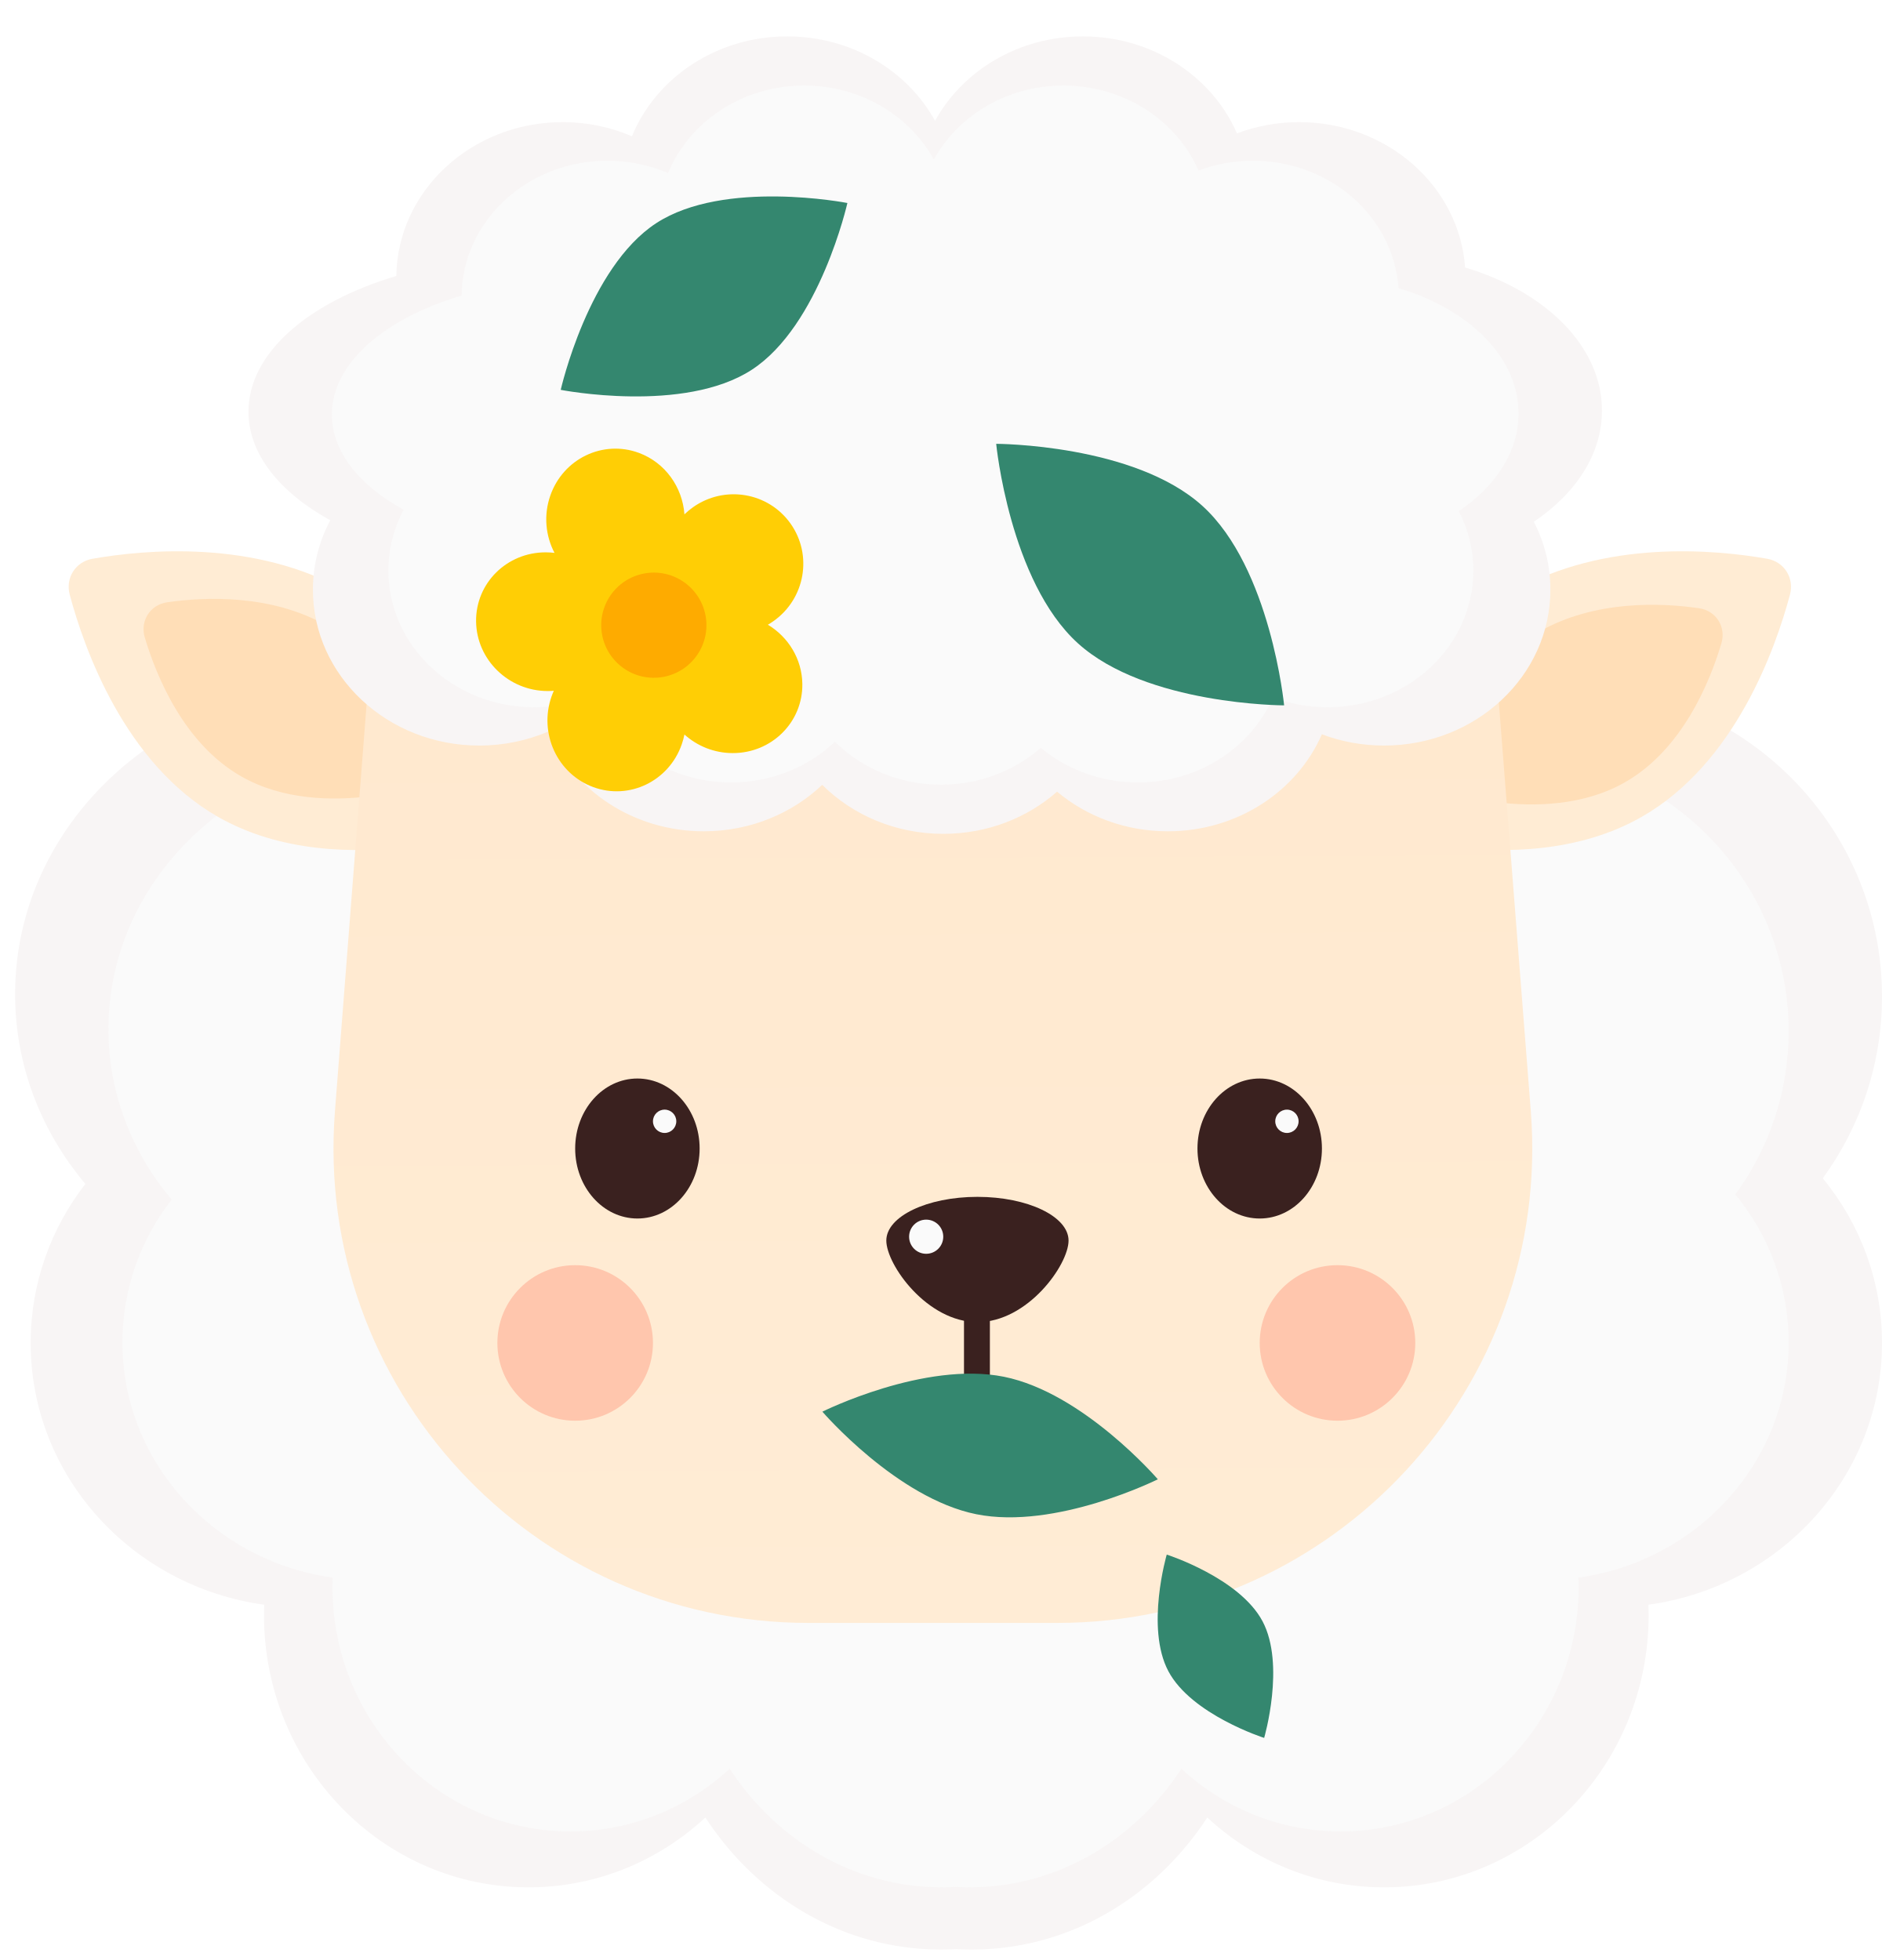
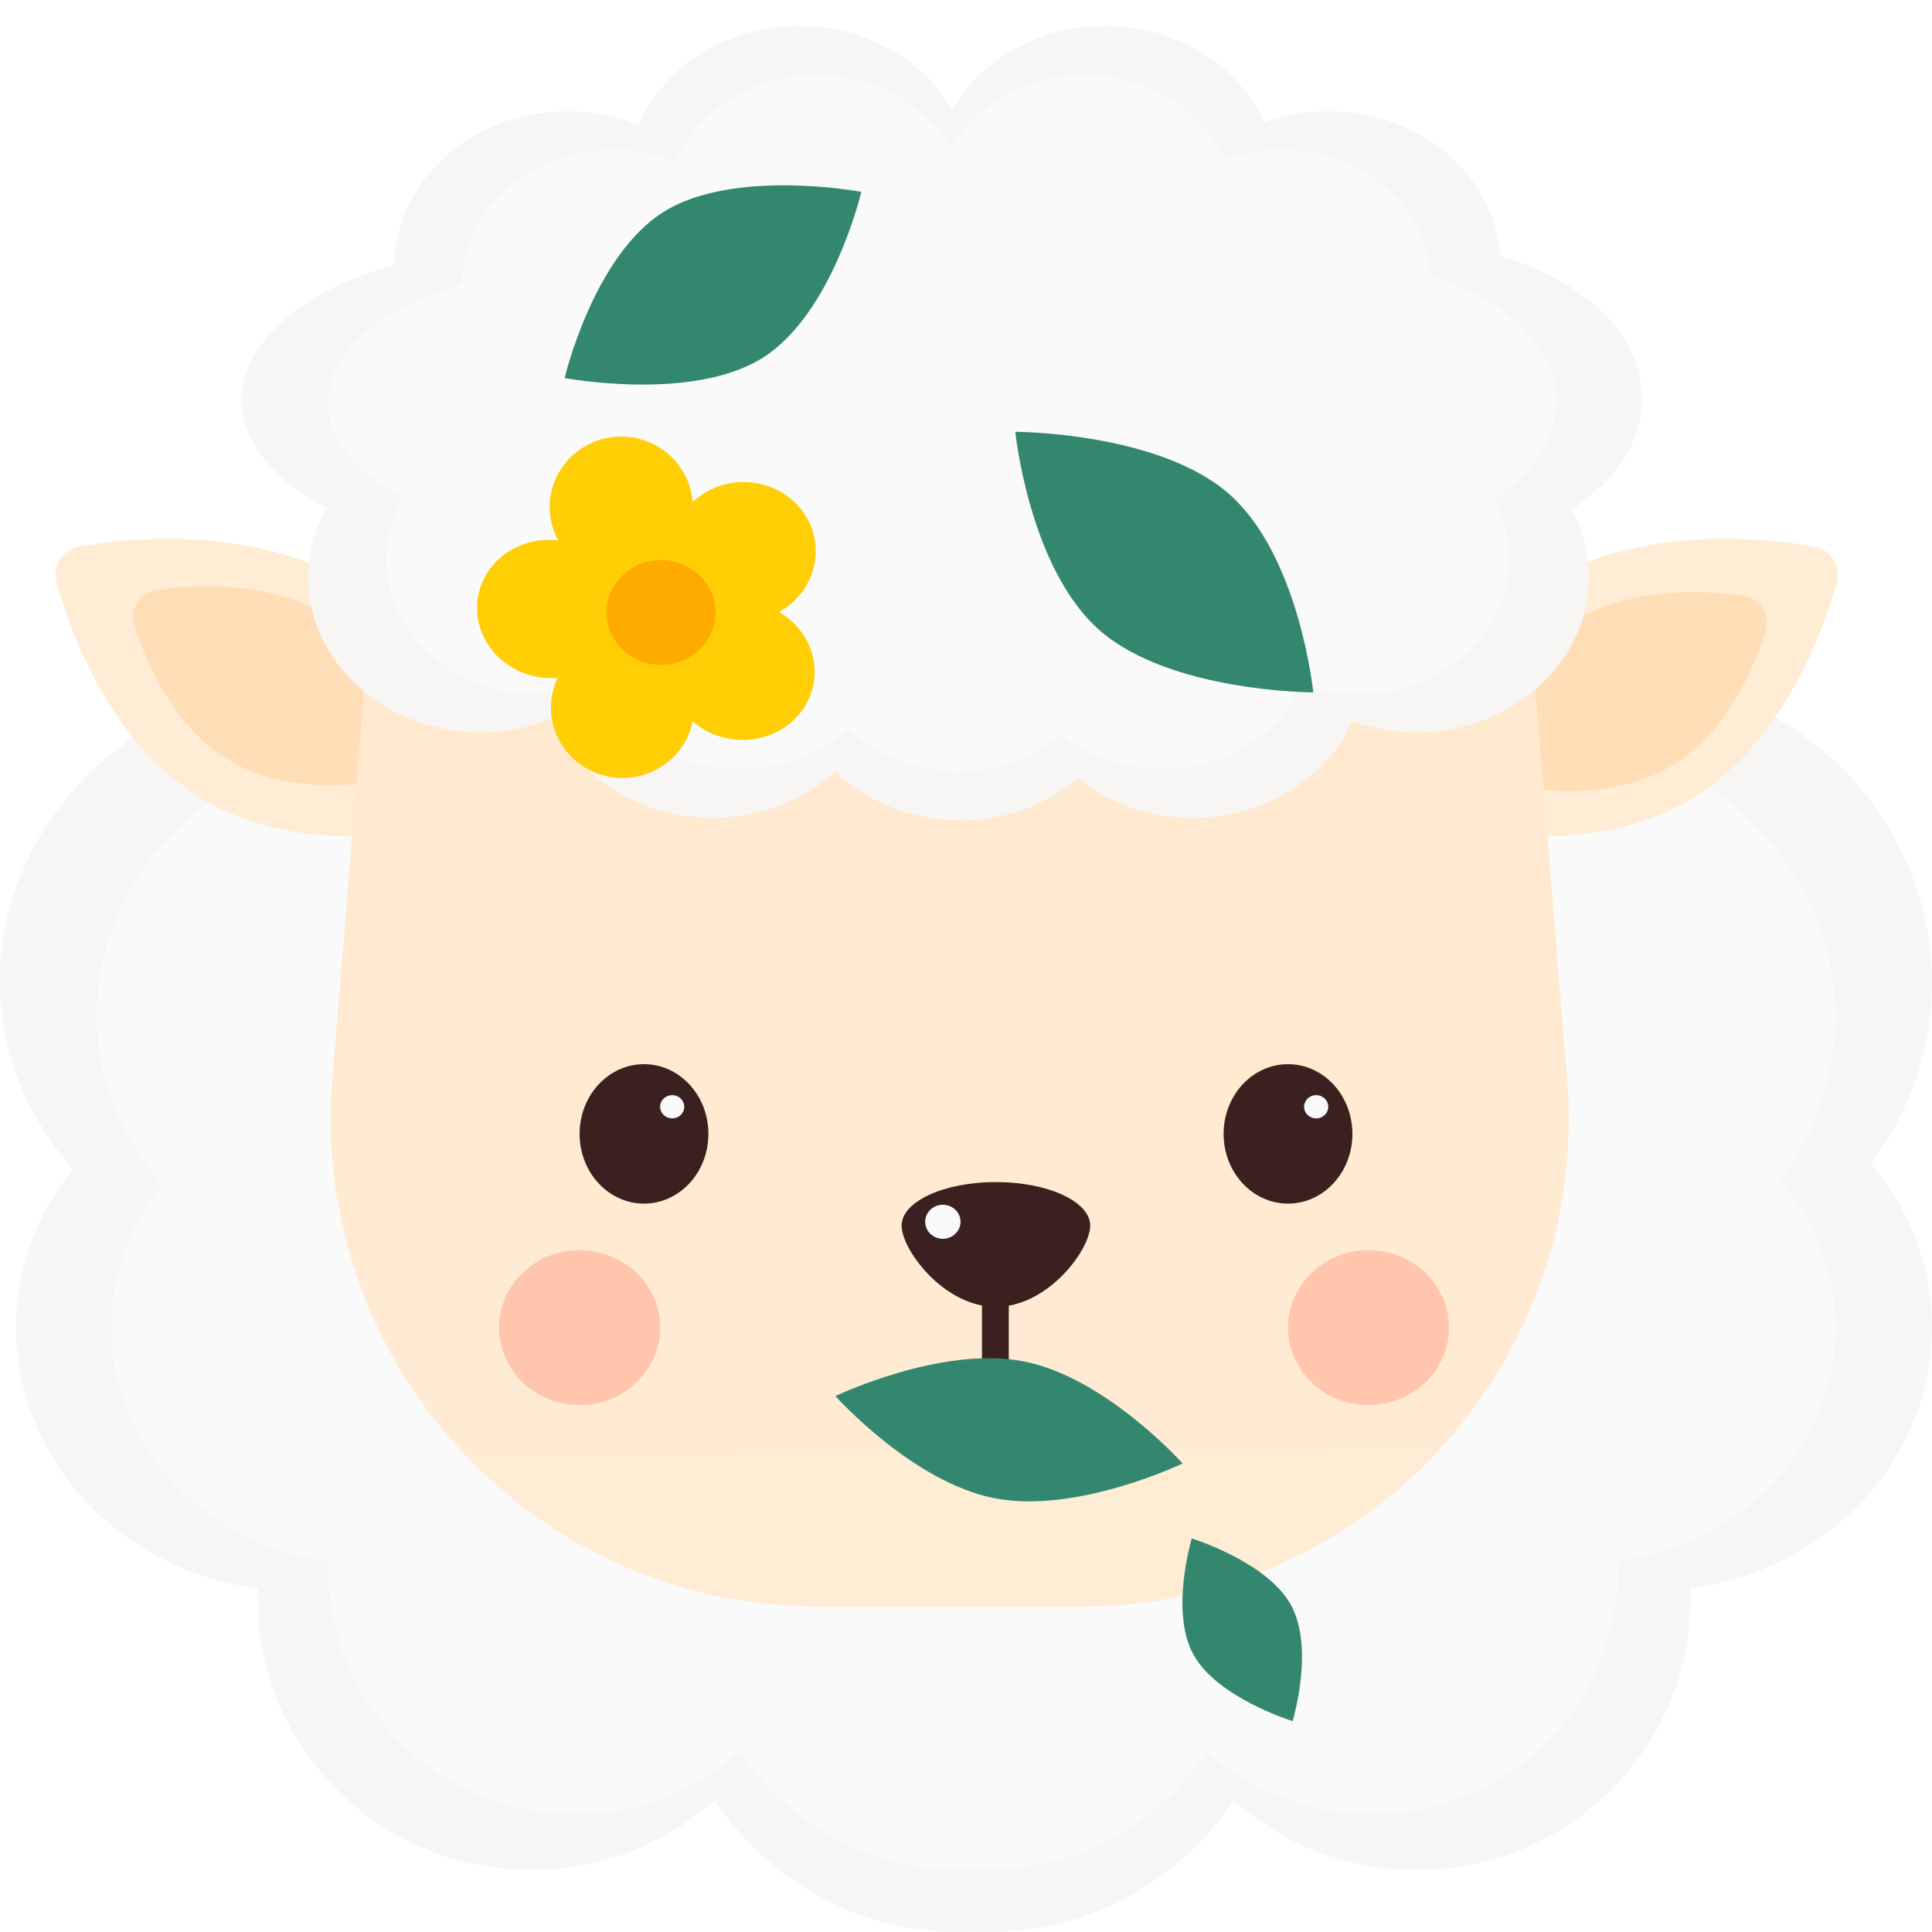
- <svg xmlns="http://www.w3.org/2000/svg" width="120" height="125" viewBox="0 0 120 125" fill="none">
-   <path fill-rule="evenodd" clip-rule="evenodd" d="M40.25 73.735C38.923 75.729 37.222 77.487 35.239 78.924C36.162 80.984 36.674 83.258 36.674 85.647C36.674 85.737 36.673 85.827 36.672 85.916C40.432 86.605 43.762 88.577 46.218 91.377C49.58 87.255 54.502 84.655 59.985 84.655C60.318 84.655 60.649 84.665 60.977 84.684C61.306 84.665 61.636 84.655 61.969 84.655C67.453 84.655 72.374 87.255 75.737 91.377C78.193 88.577 81.522 86.605 85.283 85.916C85.281 85.827 85.281 85.737 85.281 85.647C85.281 84.348 85.432 83.083 85.718 81.868C82.838 83.46 79.519 84.368 75.986 84.368C72.748 84.368 69.689 83.605 66.983 82.252C64.277 83.605 61.219 84.368 57.98 84.368C50.279 84.368 43.594 80.055 40.25 73.735ZM105.108 102.342C113.527 101.178 120 94.147 120 85.647C120 81.677 118.587 78.027 116.224 75.145C118.6 71.885 120 67.88 120 63.551C120 52.601 111.043 43.725 99.994 43.725C95.186 43.725 90.775 45.405 87.325 48.206C84.102 46.005 80.196 44.716 75.986 44.716C72.748 44.716 69.689 45.478 66.983 46.832C64.277 45.478 61.219 44.716 57.98 44.716C50.767 44.716 44.446 48.499 40.926 54.172C37.359 47.956 30.303 43.725 22.182 43.725C10.463 43.725 0.963 52.537 0.963 63.408C0.963 67.969 2.635 72.168 5.443 75.506C3.253 78.328 1.955 81.841 1.955 85.647C1.955 94.147 8.428 101.178 16.846 102.342C16.838 102.562 16.834 102.784 16.834 103.007C16.834 112.594 24.384 120.366 33.698 120.366C38.034 120.366 41.988 118.682 44.976 115.913C48.298 121.007 53.782 124.334 59.985 124.334C60.318 124.334 60.649 124.325 60.977 124.306C61.306 124.325 61.636 124.334 61.969 124.334C68.172 124.334 73.657 121.007 76.979 115.913C79.966 118.682 83.92 120.366 88.257 120.366C97.57 120.366 105.12 112.594 105.12 103.007C105.12 102.784 105.116 102.562 105.108 102.342Z" fill="#F8F5F5" />
-   <path fill-rule="evenodd" clip-rule="evenodd" d="M100.645 100.61C108.222 99.564 114.048 93.248 114.048 85.612C114.048 82.045 112.777 78.766 110.65 76.178C112.788 73.249 114.048 69.651 114.048 65.762C114.048 55.926 105.987 47.952 96.043 47.952C91.716 47.952 87.746 49.461 84.641 51.977C81.74 50 78.225 48.842 74.436 48.842C71.521 48.842 68.769 49.527 66.333 50.743C63.898 49.527 61.145 48.842 58.23 48.842C51.739 48.842 46.049 52.241 42.881 57.337C39.671 51.753 33.321 47.952 26.012 47.952C15.465 47.952 6.914 55.868 6.914 65.634C6.914 69.731 8.42 73.504 10.947 76.502C8.976 79.037 7.807 82.192 7.807 85.612C7.807 93.248 13.633 99.564 21.21 100.61C21.203 100.808 21.199 101.007 21.199 101.207C21.199 109.82 27.994 116.802 36.376 116.802C40.279 116.802 43.837 115.288 46.526 112.801C49.516 117.377 54.452 120.366 60.035 120.366C60.334 120.366 60.632 120.358 60.928 120.341C61.223 120.358 61.521 120.366 61.821 120.366C67.403 120.366 72.339 117.377 75.329 112.801C78.018 115.288 81.576 116.802 85.479 116.802C93.861 116.802 100.656 109.82 100.656 101.207C100.656 101.007 100.653 100.808 100.645 100.61ZM42.273 74.911C41.079 76.702 39.548 78.281 37.764 79.573C38.594 81.423 39.054 83.466 39.054 85.612C39.054 85.693 39.054 85.773 39.053 85.854C42.437 86.473 45.434 88.244 47.644 90.759C50.67 87.057 55.1 84.721 60.035 84.721C60.334 84.721 60.632 84.73 60.928 84.747C61.223 84.73 61.521 84.721 61.821 84.721C66.755 84.721 71.185 87.057 74.211 90.759C76.422 88.244 79.418 86.473 82.803 85.854C82.802 85.773 82.801 85.693 82.801 85.612C82.801 84.445 82.937 83.309 83.195 82.217C80.602 83.648 77.615 84.463 74.436 84.463C71.521 84.463 68.769 83.778 66.333 82.562C63.898 83.778 61.145 84.463 58.23 84.463C51.299 84.463 45.283 80.589 42.273 74.911Z" fill="#FAFAFA" />
-   <path d="M4.444 37.919C4.162 36.86 4.814 35.826 5.894 35.636C9.201 35.054 16.262 34.386 22.108 37.732C30.038 42.27 32.731 52.476 32.731 52.476C32.731 52.476 21.82 56.629 13.89 52.09C7.948 48.689 5.366 41.374 4.444 37.919Z" fill="#FFECD4" />
-   <path d="M114.133 37.919C114.415 36.86 113.763 35.826 112.683 35.636C109.376 35.054 102.316 34.386 96.469 37.732C88.54 42.27 85.846 52.476 85.846 52.476C85.846 52.476 96.757 56.629 104.687 52.09C110.629 48.689 113.211 41.374 114.133 37.919Z" fill="#FFECD4" />
+ <svg xmlns="http://www.w3.org/2000/svg" width="120" height="120" viewBox="0 0 120 120" fill="none">
+   <path fill-rule="evenodd" clip-rule="evenodd" d="M116.193 72.27C118.588 69.106 120 65.22 120 61.02C120 50.395 110.97 41.782 99.832 41.782C94.986 41.782 90.539 43.412 87.061 46.13C83.812 43.994 79.874 42.744 75.63 42.744C72.366 42.744 69.282 43.483 66.555 44.797C63.827 43.483 60.743 42.744 57.479 42.744C50.207 42.744 43.835 46.414 40.286 51.919C36.69 45.888 29.578 41.782 21.391 41.782C9.577 41.782 0 50.333 0 60.881C0 65.307 1.686 69.382 4.517 72.62C2.309 75.359 1 78.767 1 82.46C1 90.708 7.526 97.53 16.012 98.66C16.004 98.874 16 99.089 16 99.305C16 108.608 23.611 116.15 33 116.15C37.371 116.15 41.357 114.515 44.369 111.829C47.718 116.771 53.247 120 59.5 120C59.836 120 60.169 119.991 60.5 119.972C60.831 119.991 61.164 120 61.5 120C67.753 120 73.282 116.771 76.631 111.829C79.643 114.515 83.629 116.15 88 116.15C97.389 116.15 105 108.608 105 99.305C105 99.089 104.996 98.874 104.988 98.66C113.474 97.53 120 90.708 120 82.46C120 78.608 118.576 75.066 116.193 72.27ZM85.002 82.722C85.001 82.635 85 82.548 85 82.46C85 81.2 85.153 79.972 85.441 78.793C82.537 80.338 79.192 81.219 75.63 81.219C72.366 81.219 69.282 80.479 66.555 79.166C63.827 80.479 60.743 81.219 57.479 81.219C49.715 81.219 42.977 77.035 39.605 70.901C38.267 72.836 36.553 74.542 34.554 75.937C35.484 77.936 36 80.142 36 82.46C36 82.548 35.999 82.635 35.998 82.722C39.789 83.39 43.145 85.303 45.621 88.02C49.011 84.021 53.972 81.498 59.5 81.498C59.836 81.498 60.169 81.507 60.5 81.526C60.831 81.507 61.165 81.498 61.5 81.498C67.028 81.498 71.989 84.021 75.379 88.02C77.855 85.303 81.211 83.39 85.002 82.722Z" fill="#F8F5F5" />
+   <path fill-rule="evenodd" clip-rule="evenodd" d="M100.489 96.979C108.127 95.965 114 89.836 114 82.427C114 78.966 112.718 75.784 110.574 73.272C112.73 70.43 114 66.939 114 63.165C114 53.621 105.873 45.883 95.849 45.883C91.487 45.883 87.485 47.348 84.355 49.789C81.431 47.871 77.887 46.748 74.067 46.748C71.129 46.748 68.354 47.412 65.899 48.592C63.444 47.412 60.669 46.748 57.731 46.748C51.187 46.748 45.451 50.045 42.258 54.99C39.021 49.572 32.62 45.883 25.252 45.883C14.62 45.883 6 53.565 6 63.041C6 67.017 7.518 70.677 10.065 73.587C8.078 76.047 6.9 79.108 6.9 82.427C6.9 89.836 12.773 95.965 20.411 96.979C20.404 97.171 20.4 97.365 20.4 97.559C20.4 105.916 27.25 112.691 35.7 112.691C39.634 112.691 43.222 111.222 45.932 108.809C48.946 113.249 53.922 116.15 59.55 116.15C59.852 116.15 60.152 116.141 60.45 116.125C60.748 116.141 61.048 116.15 61.35 116.15C66.978 116.15 71.954 113.249 74.968 108.809C77.678 111.222 81.266 112.691 85.2 112.691C93.65 112.691 100.5 105.916 100.5 97.559C100.5 97.365 100.496 97.171 100.489 96.979ZM41.645 72.043C40.44 73.781 38.898 75.313 37.099 76.566C37.936 78.362 38.4 80.344 38.4 82.427C38.4 82.505 38.399 82.583 38.398 82.661C41.81 83.261 44.831 84.981 47.059 87.421C50.11 83.828 54.575 81.562 59.55 81.562C59.852 81.562 60.152 81.57 60.45 81.587C60.748 81.57 61.048 81.562 61.35 81.562C66.325 81.562 70.79 83.828 73.841 87.421C76.069 84.981 79.09 83.261 82.502 82.661C82.501 82.583 82.5 82.505 82.5 82.427C82.5 81.294 82.637 80.191 82.897 79.132C80.284 80.52 77.272 81.311 74.067 81.311C71.129 81.311 68.354 80.647 65.899 79.467C63.444 80.647 60.669 81.311 57.731 81.311C50.744 81.311 44.679 77.552 41.645 72.043Z" fill="#FAFAFA" />
+   <path d="M3.522 36.191C3.228 35.137 3.875 34.12 4.956 33.936C8.283 33.37 15.413 32.715 21.316 35.966C29.31 40.37 32.025 50.273 32.025 50.273C32.025 50.273 21.026 54.303 13.032 49.899C7.067 46.613 4.461 39.56 3.522 36.191Z" fill="#FFECD4" />
+   <path d="M114.073 36.191C114.367 35.137 113.72 34.12 112.639 33.936C109.313 33.37 102.182 32.715 96.279 35.966C88.285 40.37 85.57 50.273 85.57 50.273C85.57 50.273 96.569 54.303 104.563 49.899C110.528 46.613 113.134 39.56 114.073 36.191Z" fill="#FFECD4" />
  <g style="mix-blend-mode:multiply">
-     <path d="M9.23 40.654C8.916 39.603 9.571 38.568 10.657 38.411C13.05 38.066 17.293 37.871 20.859 39.913C26.159 42.946 27.958 49.766 27.958 49.766C27.958 49.766 20.667 52.541 15.368 49.508C11.722 47.421 9.969 43.129 9.23 40.654Z" fill="#FFECD4" fill-opacity="0.8" />
+     <path d="M8.348 38.845C8.021 37.8 8.671 36.78 9.757 36.628C12.166 36.291 16.454 36.098 20.058 38.083C25.4 41.026 27.214 47.643 27.214 47.643C27.214 47.643 19.864 50.336 14.522 47.393C10.868 45.38 9.1 41.253 8.348 38.845Z" fill="#FFECD4" fill-opacity="0.8" />
  </g>
  <g style="mix-blend-mode:multiply">
-     <path d="M109.76 41.031C110.074 39.98 109.419 38.945 108.333 38.789C105.94 38.443 101.697 38.249 98.131 40.29C92.832 43.323 91.032 50.143 91.032 50.143C91.032 50.143 98.323 52.918 103.622 49.885C107.268 47.798 109.021 43.507 109.76 41.031Z" fill="#FFECD4" fill-opacity="0.8" />
+     <path d="M109.664 39.211C109.991 38.166 109.341 37.146 108.255 36.994C105.845 36.658 101.557 36.464 97.954 38.449C92.612 41.392 90.798 48.01 90.798 48.01C90.798 48.01 98.148 50.702 103.49 47.759C107.143 45.747 108.911 41.62 109.664 39.211Z" fill="#FFECD4" fill-opacity="0.8" />
  </g>
-   <path d="M21.357 70.866C19.988 88.466 33.9 103.503 51.554 103.503H67.41C85.069 103.503 98.984 88.457 97.606 70.852L94.815 35.169C93.891 23.347 84.027 14.225 72.168 14.225H46.78C34.917 14.225 25.052 23.352 24.132 35.179L21.357 70.866Z" fill="url(#paint0_linear_205_6)" />
-   <ellipse cx="40.642" cy="73.247" rx="3.968" ry="4.464" fill="#3A211F" />
-   <circle cx="42.378" cy="71.511" r="0.744" fill="#FAFAFA" />
-   <ellipse cx="3.968" cy="4.464" rx="3.968" ry="4.464" transform="matrix(-1 0 0 1 84.2888 68.7834)" fill="#3A211F" />
-   <circle cx="0.744" cy="0.744" r="0.744" transform="matrix(-1 0 0 1 82.8008 70.7675)" fill="#FAFAFA" />
-   <rect x="61.466" y="81.813" width="1.651" height="7.153" rx="0.825" fill="#3A211F" />
-   <path d="M68.133 79.119C68.133 77.579 65.532 76.33 62.323 76.33C59.115 76.33 56.513 77.579 56.513 79.119C56.513 80.659 59.115 84.319 62.323 84.319C65.532 84.319 68.133 80.659 68.133 79.119Z" fill="#3A211F" />
-   <circle cx="59.055" cy="78.872" r="1.089" fill="#FAFAFA" />
-   <path fill-rule="evenodd" clip-rule="evenodd" d="M50.193 2.321C45.679 2.321 41.824 4.964 40.293 8.69C38.948 8.111 37.452 7.789 35.876 7.789C30.065 7.789 25.346 12.169 25.271 17.6C19.653 19.272 15.842 22.521 15.842 26.256C15.842 28.955 17.833 31.401 21.058 33.181C20.35 34.513 19.952 36.016 19.952 37.606C19.952 43.096 24.7 47.548 30.557 47.548C32.134 47.548 33.63 47.225 34.975 46.647C36.506 50.372 40.361 53.016 44.875 53.016C47.83 53.016 50.503 51.882 52.426 50.054C54.36 51.978 57.104 53.179 60.147 53.179C62.953 53.179 65.504 52.158 67.401 50.49C69.276 52.061 71.751 53.016 74.464 53.016C78.903 53.016 82.706 50.458 84.286 46.83C85.511 47.293 86.849 47.548 88.251 47.548C94.108 47.548 98.856 43.096 98.856 37.606C98.856 36.054 98.477 34.585 97.8 33.276C100.481 31.472 102.144 28.96 102.144 26.181C102.144 22.098 98.553 18.59 93.418 17.059C93.05 11.882 88.453 7.789 82.836 7.789C81.434 7.789 80.096 8.044 78.871 8.507C77.291 4.878 73.489 2.321 69.049 2.321C64.944 2.321 61.384 4.507 59.621 7.705C57.858 4.507 54.298 2.321 50.193 2.321Z" fill="#F8F5F5" />
-   <path fill-rule="evenodd" clip-rule="evenodd" d="M51.278 5.456C47.321 5.456 43.941 7.773 42.598 11.039C41.419 10.532 40.108 10.25 38.725 10.25C33.631 10.25 29.494 14.09 29.428 18.851C24.503 20.317 21.162 23.166 21.162 26.44C21.162 28.806 22.907 30.951 25.734 32.511C25.114 33.679 24.765 34.997 24.765 36.391C24.765 41.205 28.927 45.107 34.063 45.107C35.445 45.107 36.757 44.824 37.936 44.317C39.278 47.583 42.658 49.901 46.615 49.901C49.206 49.901 51.55 48.907 53.236 47.304C54.931 48.991 57.337 50.044 60.004 50.044C62.465 50.044 64.701 49.149 66.364 47.687C68.009 49.064 70.178 49.901 72.557 49.901C76.449 49.901 79.783 47.659 81.168 44.477C82.242 44.883 83.415 45.107 84.644 45.107C89.779 45.107 93.942 41.204 93.942 36.391C93.942 35.03 93.61 33.742 93.017 32.595C95.367 31.013 96.825 28.811 96.825 26.375C96.825 22.795 93.677 19.719 89.174 18.377C88.851 13.838 84.821 10.25 79.897 10.25C78.668 10.25 77.495 10.473 76.421 10.879C75.035 7.698 71.702 5.456 67.809 5.456C64.21 5.456 61.089 7.372 59.544 10.176C57.998 7.372 54.877 5.456 51.278 5.456Z" fill="#FAFAFA" />
-   <circle cx="36.674" cy="85.647" r="4.96" fill="#FFC6AD" />
-   <circle cx="85.281" cy="85.647" r="4.96" fill="#FFC6AD" />
-   <path d="M47.939 23.579C52.27 20.755 54.031 12.947 54.031 12.947C54.031 12.947 46.176 11.408 41.845 14.231C37.514 17.055 35.753 24.863 35.753 24.863C35.753 24.863 43.608 26.403 47.939 23.579Z" fill="#34876F" />
-   <path d="M76.674 32.27C72.323 28.318 63.519 28.305 63.519 28.305C63.519 28.305 64.373 37.068 68.724 41.021C73.074 44.973 81.878 44.985 81.878 44.985C81.878 44.985 81.024 36.222 76.674 32.27Z" fill="#34876F" />
-   <path d="M64.016 87.804C58.947 86.782 52.437 90.03 52.437 90.03C52.437 90.03 57.18 95.548 62.248 96.57C67.316 97.592 73.826 94.343 73.826 94.343C73.826 94.343 69.084 88.826 64.016 87.804Z" fill="#34876F" />
-   <path d="M74.499 106.585C75.97 109.355 80.605 110.836 80.605 110.836C80.605 110.836 81.972 106.167 80.501 103.396C79.029 100.626 74.394 99.145 74.394 99.145C74.394 99.145 73.027 103.815 74.499 106.585Z" fill="#34876F" />
-   <path d="M48.961 39.841C49.084 39.771 49.204 39.694 49.322 39.61C51.34 38.182 51.827 35.399 50.408 33.394C48.989 31.389 46.203 30.922 44.185 32.35C43.989 32.489 43.807 32.641 43.641 32.803C43.516 31.076 42.422 29.501 40.727 28.879C38.434 28.037 35.91 29.257 35.089 31.604C34.652 32.855 34.787 34.174 35.356 35.26C35.174 35.238 34.989 35.226 34.801 35.226C32.315 35.219 30.325 37.193 30.356 39.636C30.387 42.078 32.428 44.064 34.914 44.071C35.048 44.071 35.181 44.066 35.312 44.055C35.258 44.175 35.209 44.298 35.165 44.425C34.345 46.772 35.538 49.357 37.832 50.199C40.125 51.04 42.649 49.82 43.469 47.473C43.542 47.265 43.599 47.054 43.641 46.844C44.453 47.576 45.533 48.026 46.714 48.029C49.2 48.036 51.19 46.062 51.159 43.619C51.138 42.023 50.26 40.623 48.961 39.841Z" fill="#FFCE05" />
+   <path d="M20.645 67.058C19.22 84.691 33.145 99.786 50.835 99.786H67.15C84.846 99.786 98.772 84.682 97.339 67.044L94.657 34.033C93.698 22.24 83.847 13.157 72.015 13.157H45.955C34.118 13.157 24.266 22.245 23.312 34.044L20.645 67.058Z" fill="url(#paint0_linear_205_6)" />
+   <ellipse cx="40" cy="70.428" rx="4" ry="4.331" fill="#3A211F" />
+   <ellipse cx="41.75" cy="68.744" rx="0.75" ry="0.722" fill="#FAFAFA" />
+   <ellipse cx="4" cy="4.331" rx="4" ry="4.331" transform="matrix(-1 0 0 1 84 66.097)" fill="#3A211F" />
+   <ellipse cx="0.75" cy="0.722" rx="0.75" ry="0.722" transform="matrix(-1 0 0 1 82.5 68.0221)" fill="#FAFAFA" />
+   <rect x="60.992" y="78.74" width="1.664" height="6.941" rx="0.832" fill="#3A211F" />
+   <path d="M67.714 76.126C67.714 74.631 65.092 73.42 61.857 73.42C58.622 73.42 56 74.631 56 76.126C56 77.62 58.622 81.171 61.857 81.171C65.092 81.171 67.714 77.62 67.714 76.126Z" fill="#3A211F" />
+   <ellipse cx="58.562" cy="75.886" rx="1.098" ry="1.057" fill="#FAFAFA" />
+   <path fill-rule="evenodd" clip-rule="evenodd" d="M59.133 6.831C60.91 3.728 64.499 1.606 68.637 1.606C73.112 1.606 76.946 4.087 78.539 7.609C79.774 7.159 81.123 6.912 82.536 6.912C88.198 6.912 92.832 10.883 93.203 15.908C98.38 17.393 102 20.797 102 24.759C102 27.455 100.324 29.892 97.621 31.643C98.303 32.913 98.686 34.338 98.686 35.844C98.686 41.172 93.899 45.491 87.994 45.491C86.581 45.491 85.232 45.244 83.998 44.795C82.404 48.316 78.571 50.797 74.096 50.797C71.361 50.797 68.866 49.87 66.975 48.346C65.063 49.965 62.491 50.956 59.663 50.956C56.595 50.956 53.83 49.79 51.88 47.923C49.941 49.697 47.246 50.797 44.267 50.797C39.717 50.797 35.831 48.232 34.287 44.617C32.931 45.178 31.423 45.491 29.834 45.491C23.93 45.491 19.143 41.172 19.143 35.844C19.143 34.302 19.544 32.844 20.258 31.55C17.007 29.823 15 27.45 15 24.831C15 21.207 18.842 18.055 24.505 16.432C24.58 11.163 29.338 6.912 35.196 6.912C36.785 6.912 38.293 7.225 39.649 7.786C41.192 4.171 45.078 1.606 49.629 1.606C53.767 1.606 57.356 3.728 59.133 6.831Z" fill="#F8F5F5" />
+   <path fill-rule="evenodd" clip-rule="evenodd" d="M59.055 9.228C60.613 6.508 63.759 4.648 67.387 4.648C71.311 4.648 74.672 6.823 76.069 9.91C77.151 9.517 78.334 9.3 79.573 9.3C84.537 9.3 88.6 12.782 88.925 17.186C93.464 18.488 96.638 21.473 96.638 24.946C96.638 27.31 95.168 29.447 92.799 30.982C93.396 32.095 93.732 33.345 93.732 34.665C93.732 39.336 89.535 43.123 84.358 43.123C83.12 43.123 81.937 42.906 80.855 42.512C79.457 45.599 76.097 47.774 72.173 47.774C69.776 47.774 67.588 46.962 65.931 45.626C64.254 47.045 61.999 47.914 59.519 47.914C56.83 47.914 54.405 46.892 52.696 45.255C50.996 46.81 48.634 47.775 46.022 47.775C42.032 47.775 38.625 45.526 37.272 42.356C36.083 42.849 34.761 43.123 33.368 43.123C28.191 43.123 23.994 39.336 23.994 34.665C23.994 33.313 24.346 32.035 24.972 30.901C22.122 29.387 20.362 27.306 20.362 25.01C20.362 21.833 23.731 19.069 28.696 17.646C28.762 13.026 32.933 9.3 38.068 9.3C39.462 9.3 40.784 9.574 41.972 10.066C43.326 6.897 46.733 4.648 50.722 4.648C54.35 4.648 57.497 6.508 59.055 9.228Z" fill="#FAFAFA" />
+   <ellipse cx="36" cy="82.46" rx="5" ry="4.813" fill="#FFC6AD" />
+   <ellipse cx="85" cy="82.46" rx="5" ry="4.813" fill="#FFC6AD" />
+   <path d="M47.356 22.234C51.722 19.494 53.498 11.917 53.498 11.917C53.498 11.917 45.579 10.423 41.213 13.163C36.847 15.903 35.072 23.48 35.072 23.48C35.072 23.48 42.99 24.974 47.356 22.234Z" fill="#34876F" />
+   <path d="M76.323 30.667C71.938 26.832 63.062 26.82 63.062 26.82C63.062 26.82 63.923 35.323 68.309 39.158C72.695 42.993 81.57 43.005 81.57 43.005C81.57 43.005 80.709 34.502 76.323 30.667Z" fill="#34876F" />
+   <path d="M63.563 84.553C58.454 83.561 51.891 86.713 51.891 86.713C51.891 86.713 56.672 92.067 61.781 93.059C66.89 94.051 73.453 90.899 73.453 90.899C73.453 90.899 68.672 85.545 63.563 84.553Z" fill="#34876F" />
+   <path d="M74.131 102.777C75.614 105.465 80.287 106.902 80.287 106.902C80.287 106.902 81.665 102.371 80.181 99.683C78.698 96.995 74.025 95.558 74.025 95.558C74.025 95.558 72.647 100.089 74.131 102.777Z" fill="#34876F" />
+   <path d="M48.386 38.014C48.51 37.945 48.632 37.87 48.751 37.789C50.785 36.403 51.275 33.703 49.845 31.758C48.415 29.812 45.606 29.359 43.572 30.745C43.374 30.879 43.191 31.026 43.023 31.184C42.898 29.508 41.795 27.98 40.086 27.376C37.774 26.559 35.23 27.743 34.403 30.021C33.962 31.235 34.098 32.514 34.672 33.568C34.488 33.547 34.302 33.535 34.112 33.535C31.606 33.528 29.6 35.444 29.631 37.814C29.663 40.184 31.72 42.111 34.226 42.117C34.362 42.118 34.495 42.112 34.627 42.102C34.573 42.218 34.523 42.338 34.479 42.461C33.652 44.738 34.855 47.247 37.167 48.063C39.479 48.88 42.023 47.696 42.85 45.419C42.923 45.217 42.981 45.013 43.023 44.808C43.842 45.519 44.931 45.955 46.121 45.959C48.627 45.965 50.633 44.049 50.602 41.679C50.581 40.131 49.696 38.772 48.386 38.014Z" fill="#FFCE05" />
  <g style="mix-blend-mode:multiply">
-     <circle cx="41.689" cy="39.872" r="3.354" transform="rotate(79.3678 41.6891 39.8721)" fill="#FED402" />
+     <ellipse cx="3.305" cy="3.333" rx="3.305" ry="3.333" transform="matrix(0.188772 0.967914 -0.997288 0.180205 43.7555 34.2438)" fill="#FED402" />
  </g>
  <defs>
-     <linearGradient id="paint0_linear_205_6" x1="58.245" y1="103.503" x2="58.005" y2="44.944" gradientUnits="userSpaceOnUse">
+     <linearGradient id="paint0_linear_205_6" x1="57.745" y1="99.786" x2="57.521" y2="42.965" gradientUnits="userSpaceOnUse">
      <stop stop-color="#FFECD5" />
      <stop offset="1" stop-color="#FFE9CF" />
    </linearGradient>
  </defs>
</svg>
